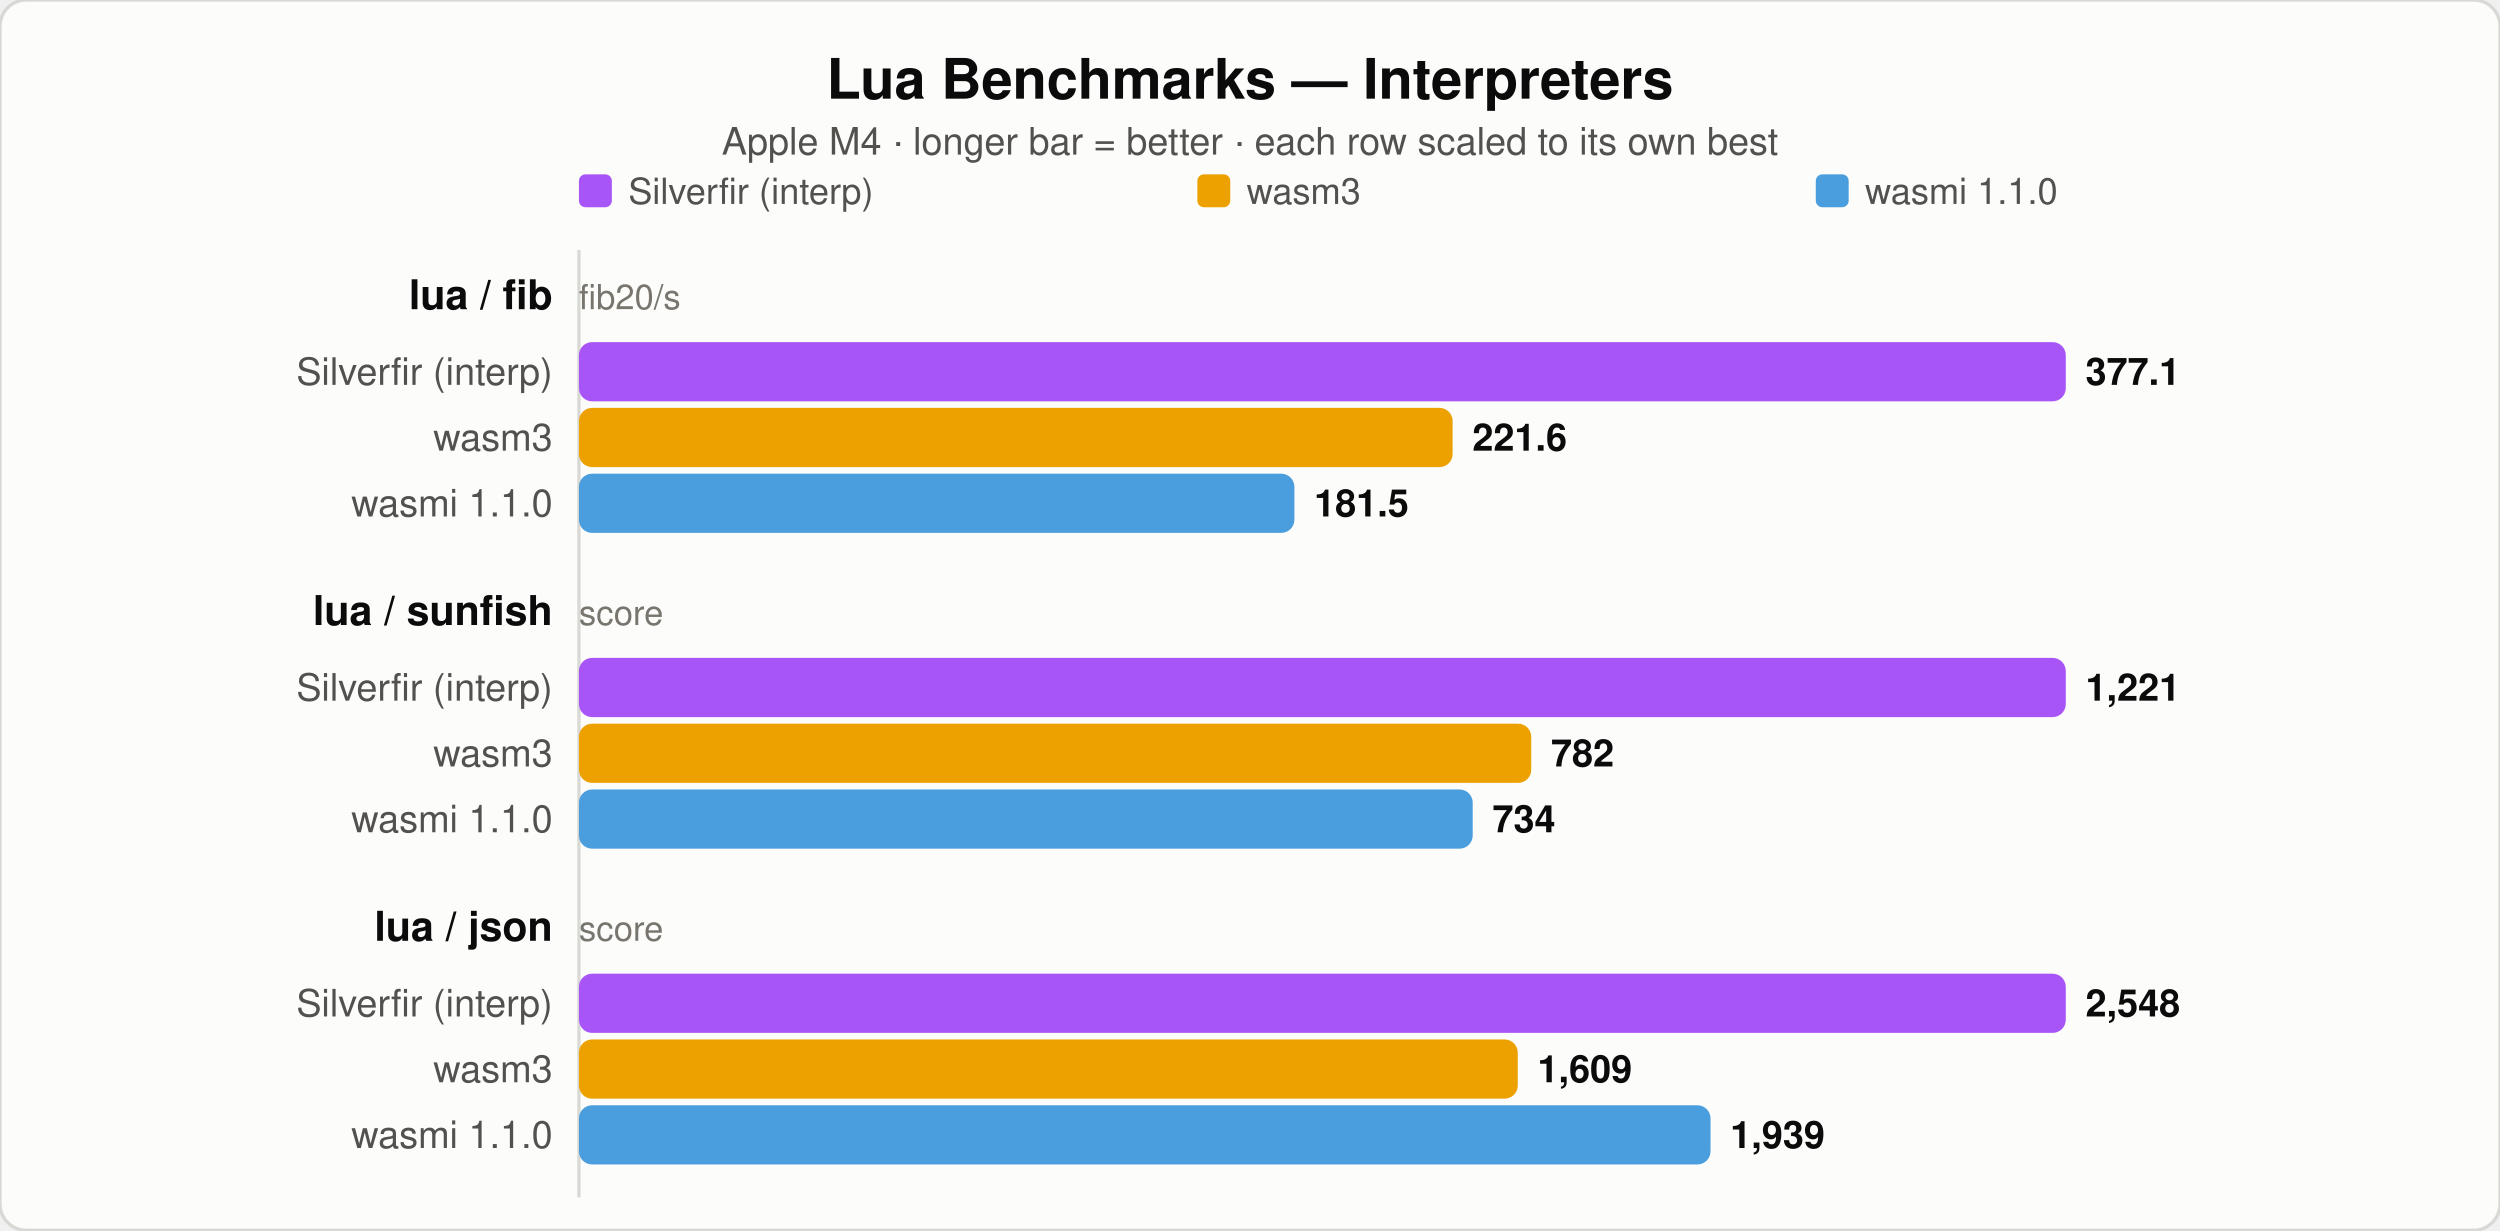
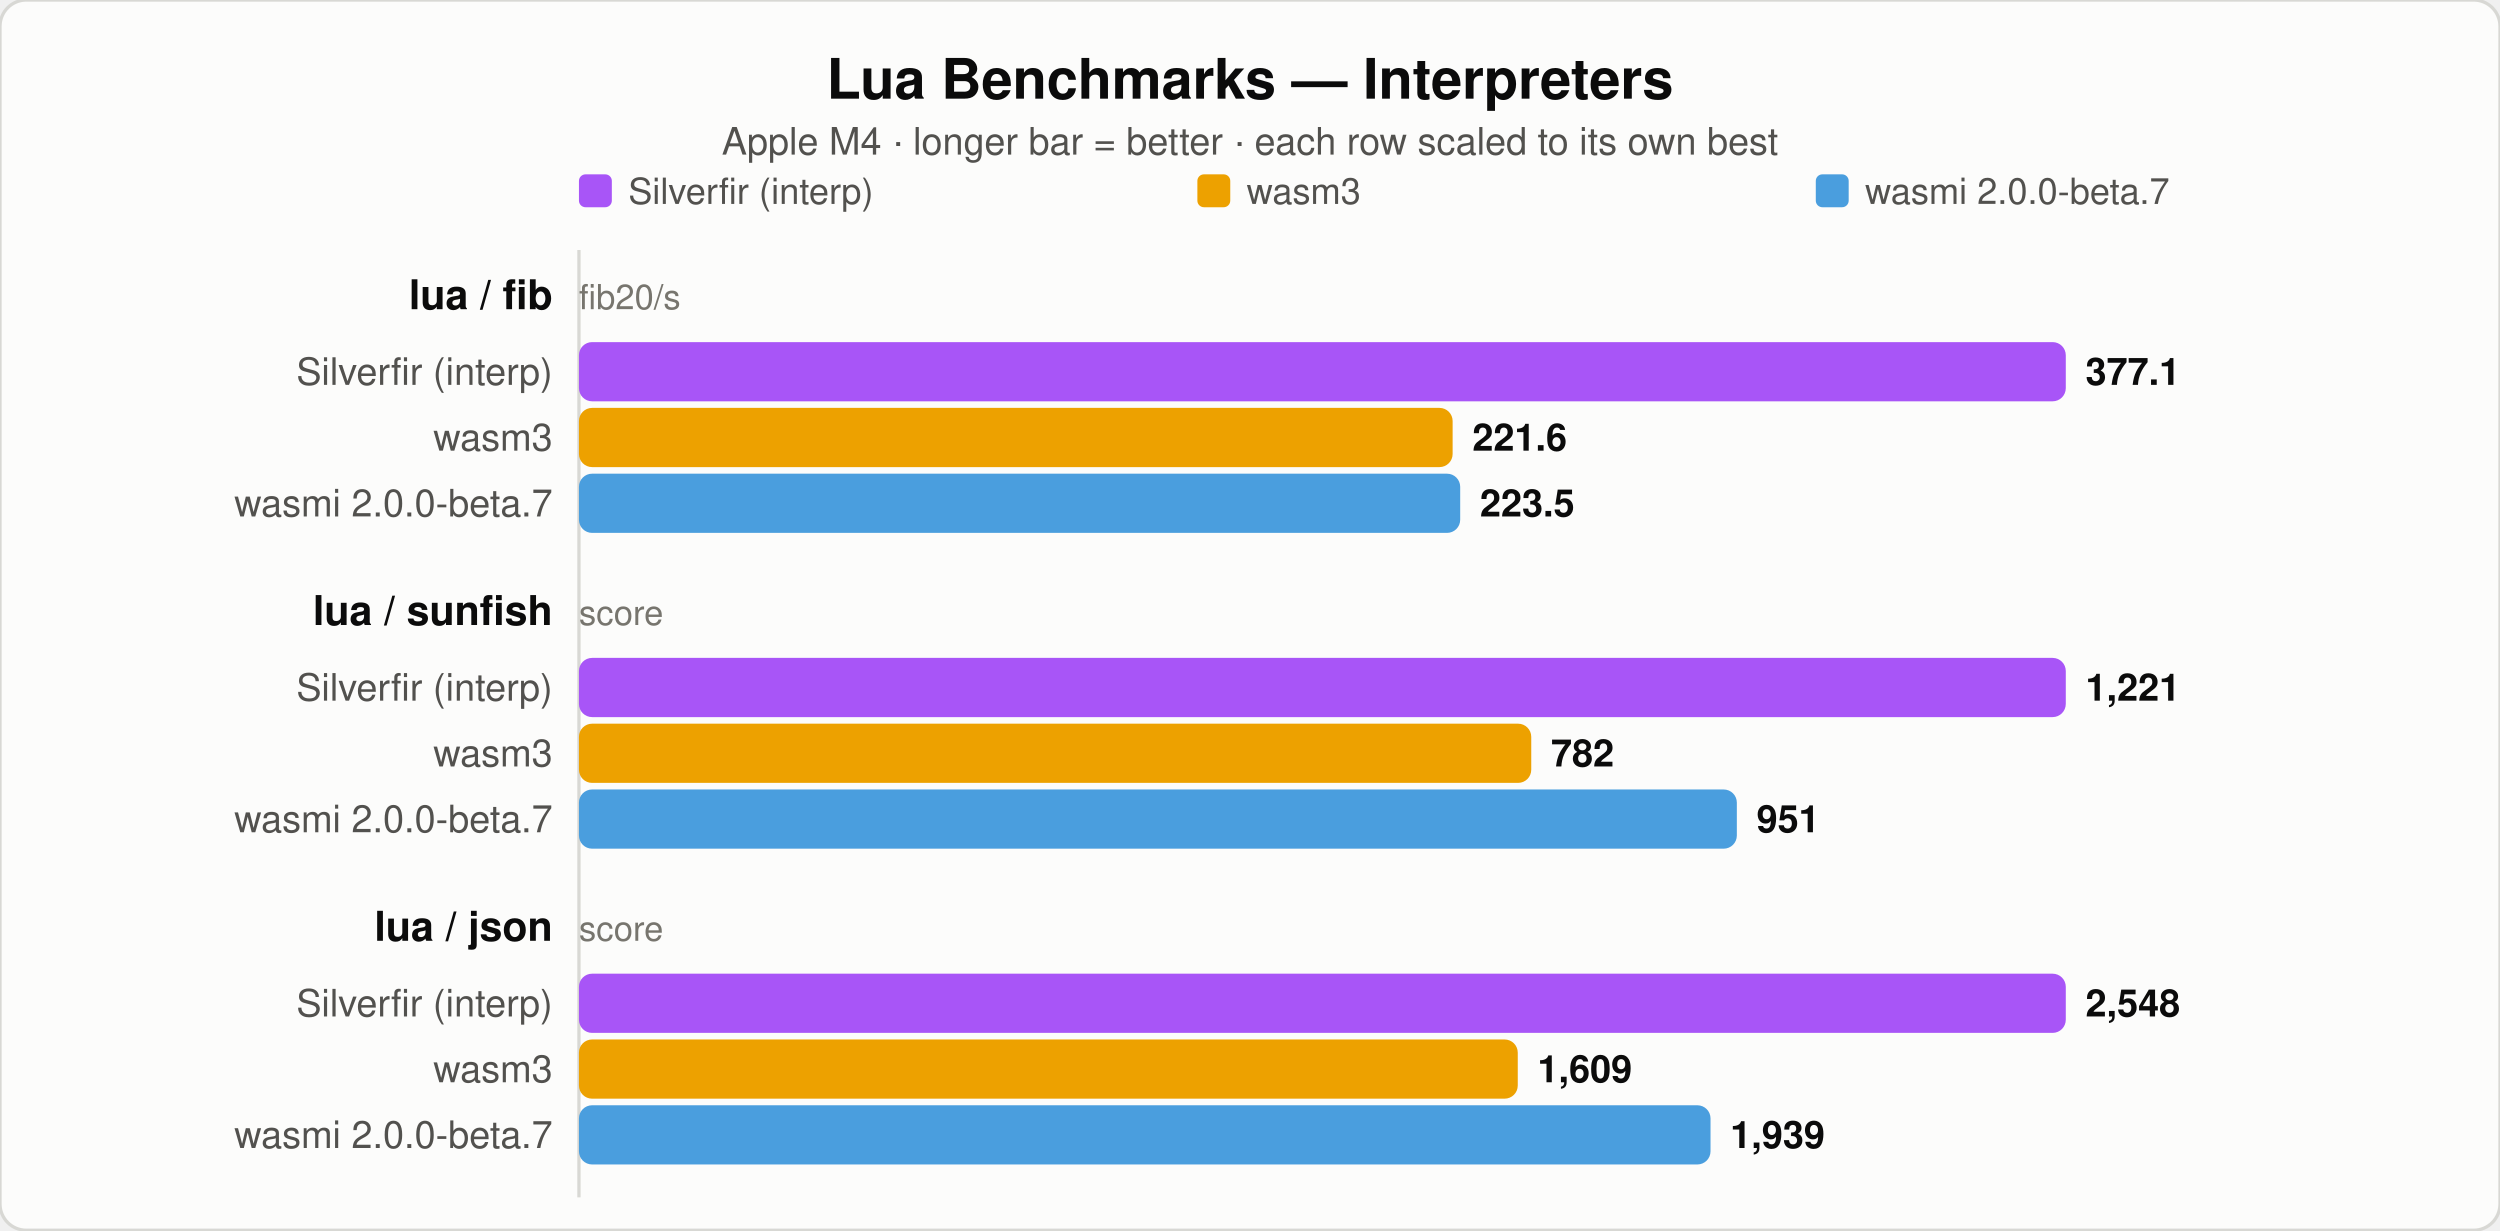
<svg xmlns="http://www.w3.org/2000/svg" role="img" viewBox="0 0 760 374" width="760" height="374">
  <style>
    text     { font-family: -apple-system, "Segoe UI", Helvetica, Arial, sans-serif; }
    .surface { fill: #fcfcfb; stroke: #d8d8d4; }
    .title   { fill: #0b0b0b; font-size: 17px; font-weight: 600; }
    .sub     { fill: #52514e; font-size: 11.5px; }
    .metric  { fill: #0b0b0b; font-size: 12.5px; font-weight: 600; }
    .unit    { fill: #77756e; font-size: 10.5px; }
    .note    { fill: #77756e; font-size: 10px; font-style: italic; }
    .name    { fill: #52514e; font-size: 11.5px; }
    .legend  { fill: #52514e; font-size: 11px; }
    .tier    { fill: #77756e; font-size: 10.5px; font-weight: 600; letter-spacing: 0.04em; }
    .val     { fill: #0b0b0b; font-size: 11.5px; font-weight: 600; }
    .rule    { stroke: #e4e4e0; stroke-width: 1; stroke-dasharray: 2 3; }
    .axis    { stroke: #d8d8d4; stroke-width: 1; }
    .s-sf { fill: #7952d4; }
    .s-cl { fill: #eb6834; }
    .s-v8 { fill: #1baf7a; }
    .s-wn { fill: #b02a8f; }
    .s-si { fill: #a855f7; }
    .s-w3 { fill: #eda100; }
    .s-wi { fill: #4a9ede; }
    @media (prefers-color-scheme: dark) {
      .surface { fill: #1a1a19; stroke: #3a3a37; }
      .title, .metric { fill: #ffffff; }
      .sub, .name, .legend { fill: #c3c2b7; }
      .val     { fill: #ffffff; }
      .unit, .note, .tier { fill: #96958c; }
      .rule    { stroke: #3a3a37; }
      .axis    { stroke: #3a3a37; }
      .s-sf { fill: #8b5cf6; }
      .s-cl { fill: #d95926; }
      .s-v8 { fill: #199e70; }
      .s-wn { fill: #c13a9d; }
      .s-si { fill: #9085e9; }
      .s-w3 { fill: #c98500; }
      .s-wi { fill: #3987e5; }
    }
  </style>
  <rect class="surface" width="760" height="374" rx="8" ry="8" stroke-width="1" />
  <text class="title" x="380" y="30" text-anchor="middle">Lua Benchmarks — Interpreters</text>
  <text class="sub" x="380" y="47" text-anchor="middle">Apple M4 · longer bar = better · each row scaled to its own best</text>
  <rect class="s-si" x="176.0" y="53" width="10" height="10" rx="2" />
  <text class="legend" x="191.0" y="62">Silverfir (interp)</text>
  <rect class="s-w3" x="364.0" y="53" width="10" height="10" rx="2" />
  <text class="legend" x="379.0" y="62">wasm3</text>
  <rect class="s-wi" x="552.0" y="53" width="10" height="10" rx="2" />
-   <text class="legend" x="567.0" y="62">wasmi 1.1.0</text>
+   <text class="legend" x="567.0" y="62">wasmi 2.0.0-beta.7</text>
  <line class="axis" x1="176" y1="76" x2="176" y2="364" />
  <text class="metric" x="168" y="94" text-anchor="end">lua / fib</text>
  <text class="unit" x="176" y="94">fib20/s</text>
  <text class="name" x="168" y="117" text-anchor="end">Silverfir (interp)</text>
  <rect class="s-si" x="176" y="104" width="452.0" height="18" rx="4" />
  <text class="val" x="634.0" y="117">377.1</text>
  <text class="name" x="168" y="137" text-anchor="end">wasm3</text>
  <rect class="s-w3" x="176" y="124" width="265.6" height="18" rx="4" />
  <text class="val" x="447.6" y="137">221.6</text>
-   <text class="name" x="168" y="157" text-anchor="end">wasmi 1.1.0</text>
-   <rect class="s-wi" x="176" y="144" width="217.5" height="18" rx="4" />
-   <text class="val" x="399.5" y="157">181.5</text>
+   <text class="name" x="168" y="157" text-anchor="end">wasmi 2.0.0-beta.7</text>
+   <rect class="s-wi" x="176" y="144" width="267.9" height="18" rx="4" />
+   <text class="val" x="449.9" y="157">223.5</text>
  <text class="metric" x="168" y="190" text-anchor="end">lua / sunfish</text>
  <text class="unit" x="176" y="190">score</text>
  <text class="name" x="168" y="213" text-anchor="end">Silverfir (interp)</text>
  <rect class="s-si" x="176" y="200" width="452.0" height="18" rx="4" />
  <text class="val" x="634.0" y="213">1,221</text>
  <text class="name" x="168" y="233" text-anchor="end">wasm3</text>
  <rect class="s-w3" x="176" y="220" width="289.5" height="18" rx="4" />
  <text class="val" x="471.5" y="233">782</text>
-   <text class="name" x="168" y="253" text-anchor="end">wasmi 1.1.0</text>
-   <rect class="s-wi" x="176" y="240" width="271.7" height="18" rx="4" />
-   <text class="val" x="453.7" y="253">734</text>
+   <text class="name" x="168" y="253" text-anchor="end">wasmi 2.0.0-beta.7</text>
+   <rect class="s-wi" x="176" y="240" width="352.0" height="18" rx="4" />
+   <text class="val" x="534.0" y="253">951</text>
  <text class="metric" x="168" y="286" text-anchor="end">lua / json</text>
  <text class="unit" x="176" y="286">score</text>
  <text class="name" x="168" y="309" text-anchor="end">Silverfir (interp)</text>
  <rect class="s-si" x="176" y="296" width="452.0" height="18" rx="4" />
  <text class="val" x="634.0" y="309">2,548</text>
  <text class="name" x="168" y="329" text-anchor="end">wasm3</text>
  <rect class="s-w3" x="176" y="316" width="285.4" height="18" rx="4" />
  <text class="val" x="467.4" y="329">1,609</text>
-   <text class="name" x="168" y="349" text-anchor="end">wasmi 1.1.0</text>
+   <text class="name" x="168" y="349" text-anchor="end">wasmi 2.0.0-beta.7</text>
  <rect class="s-wi" x="176" y="336" width="344.0" height="18" rx="4" />
  <text class="val" x="526.0" y="349">1,939</text>
</svg>
